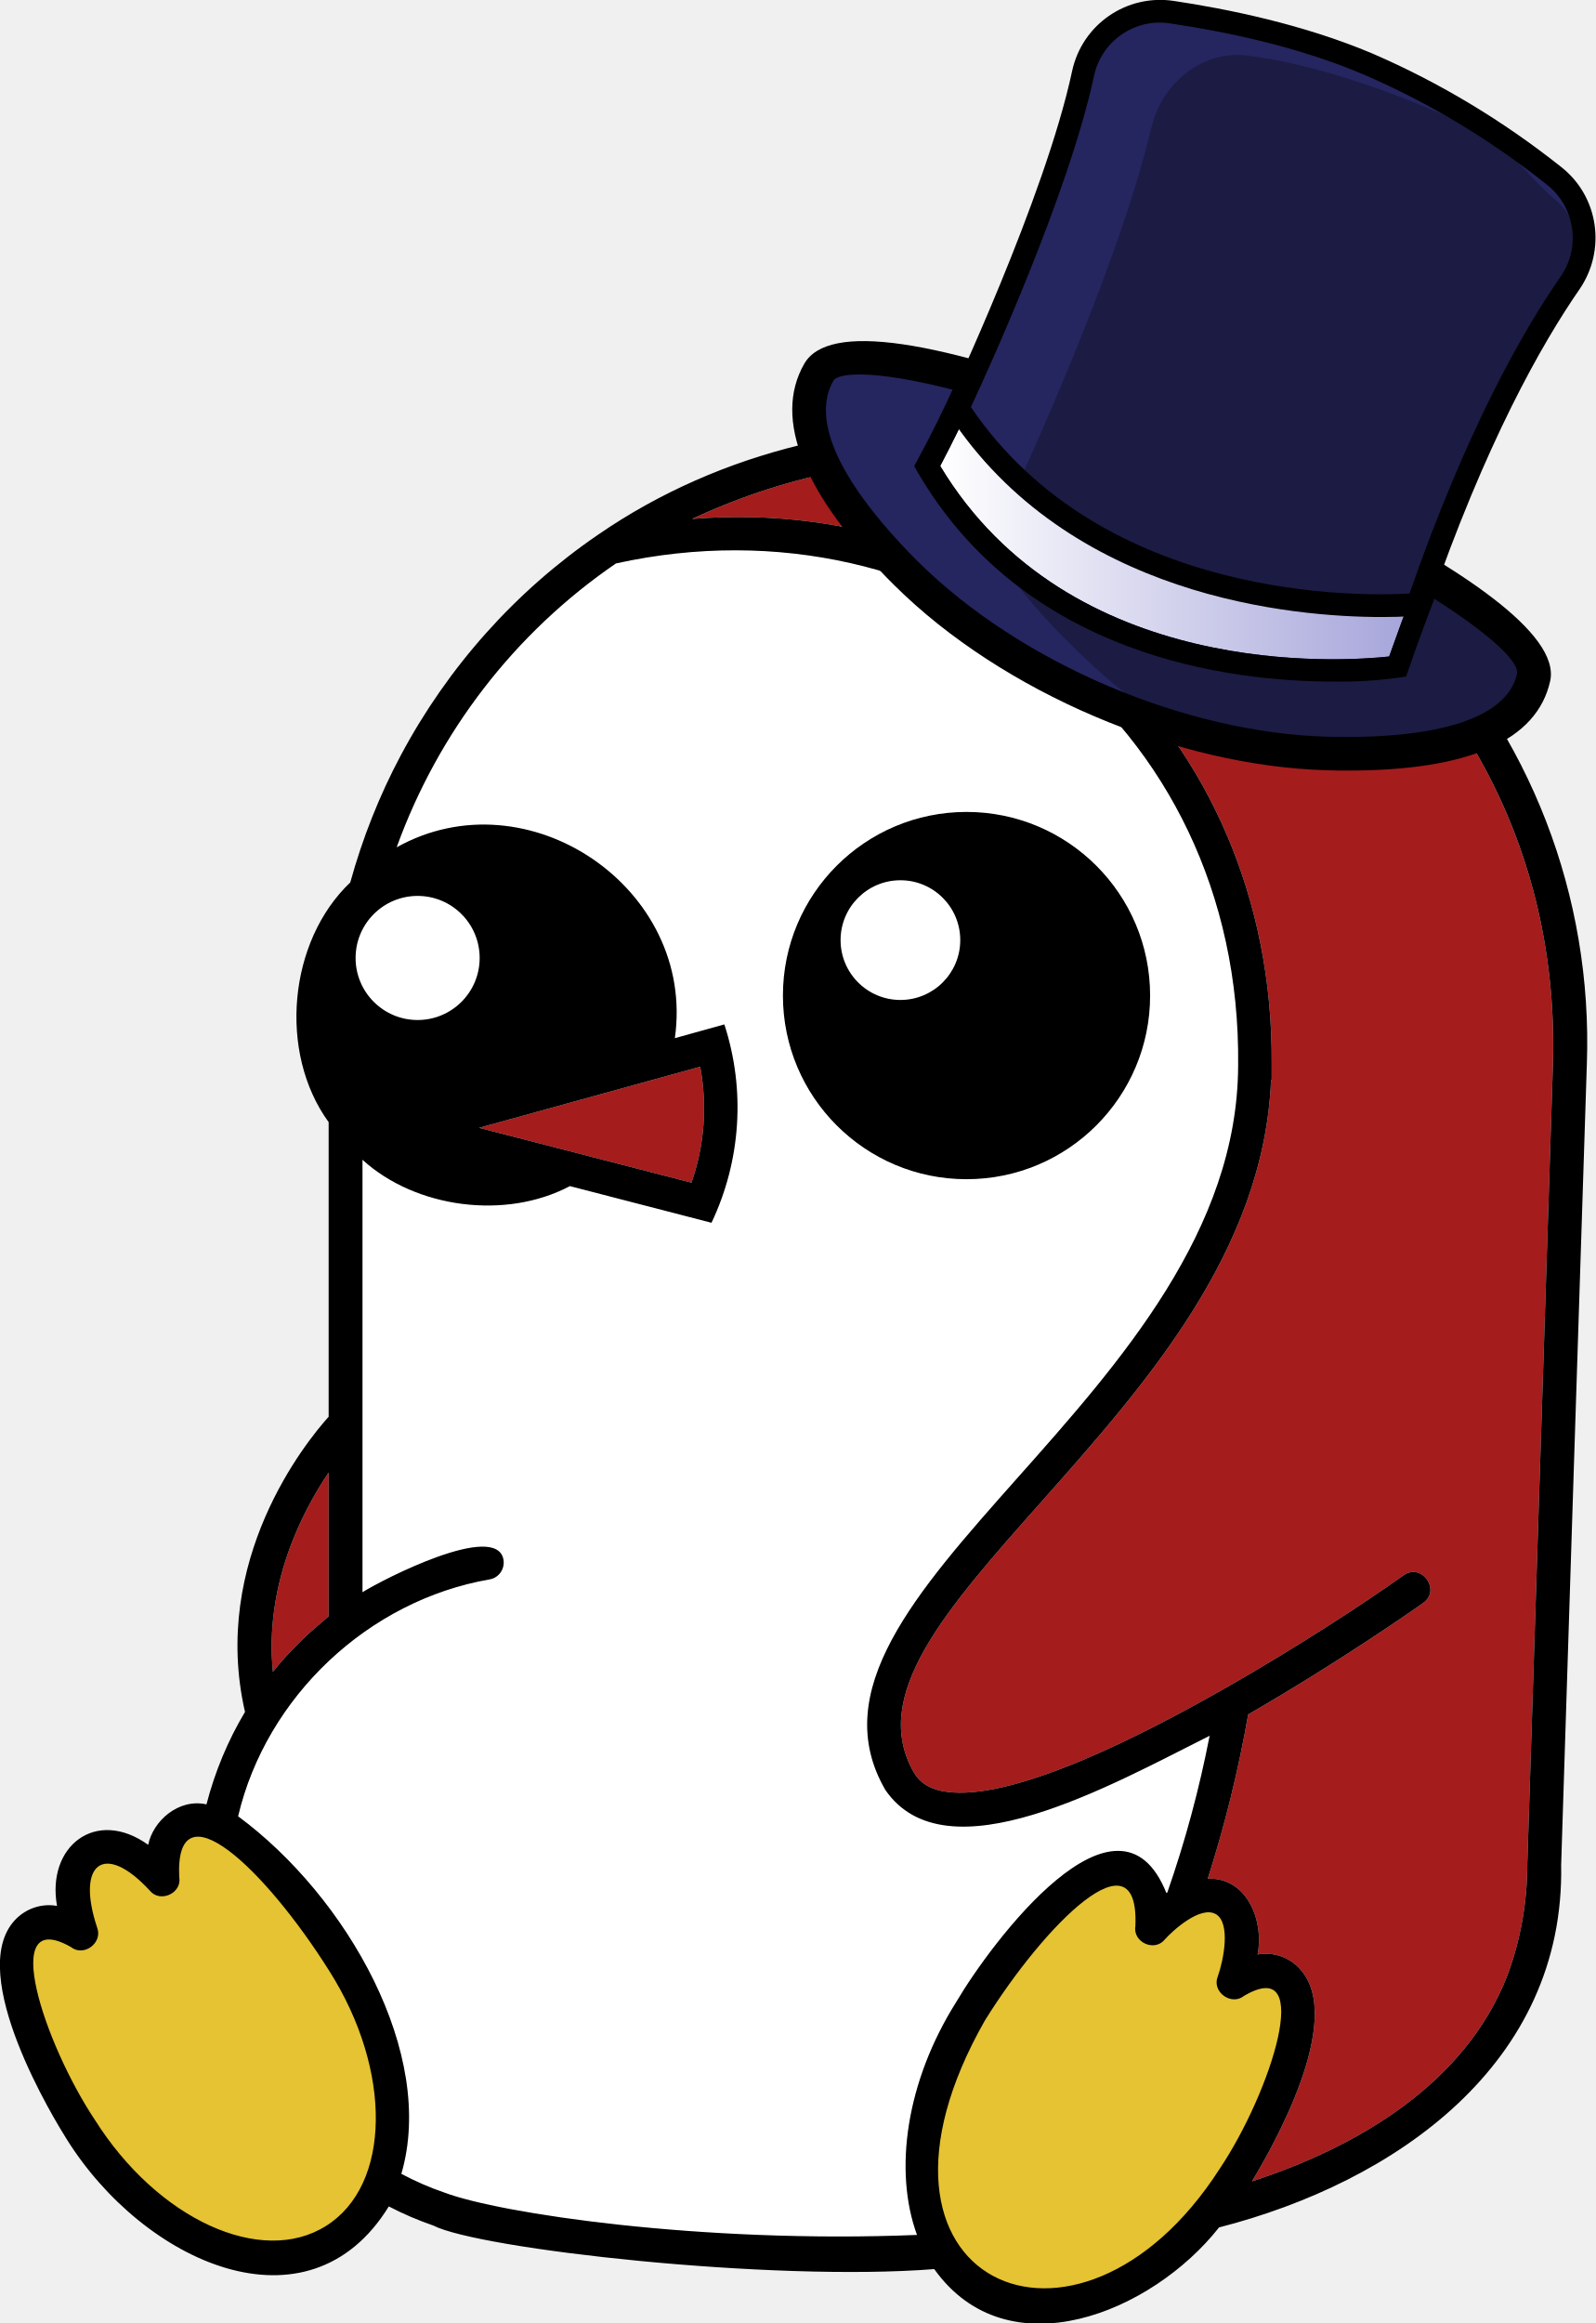
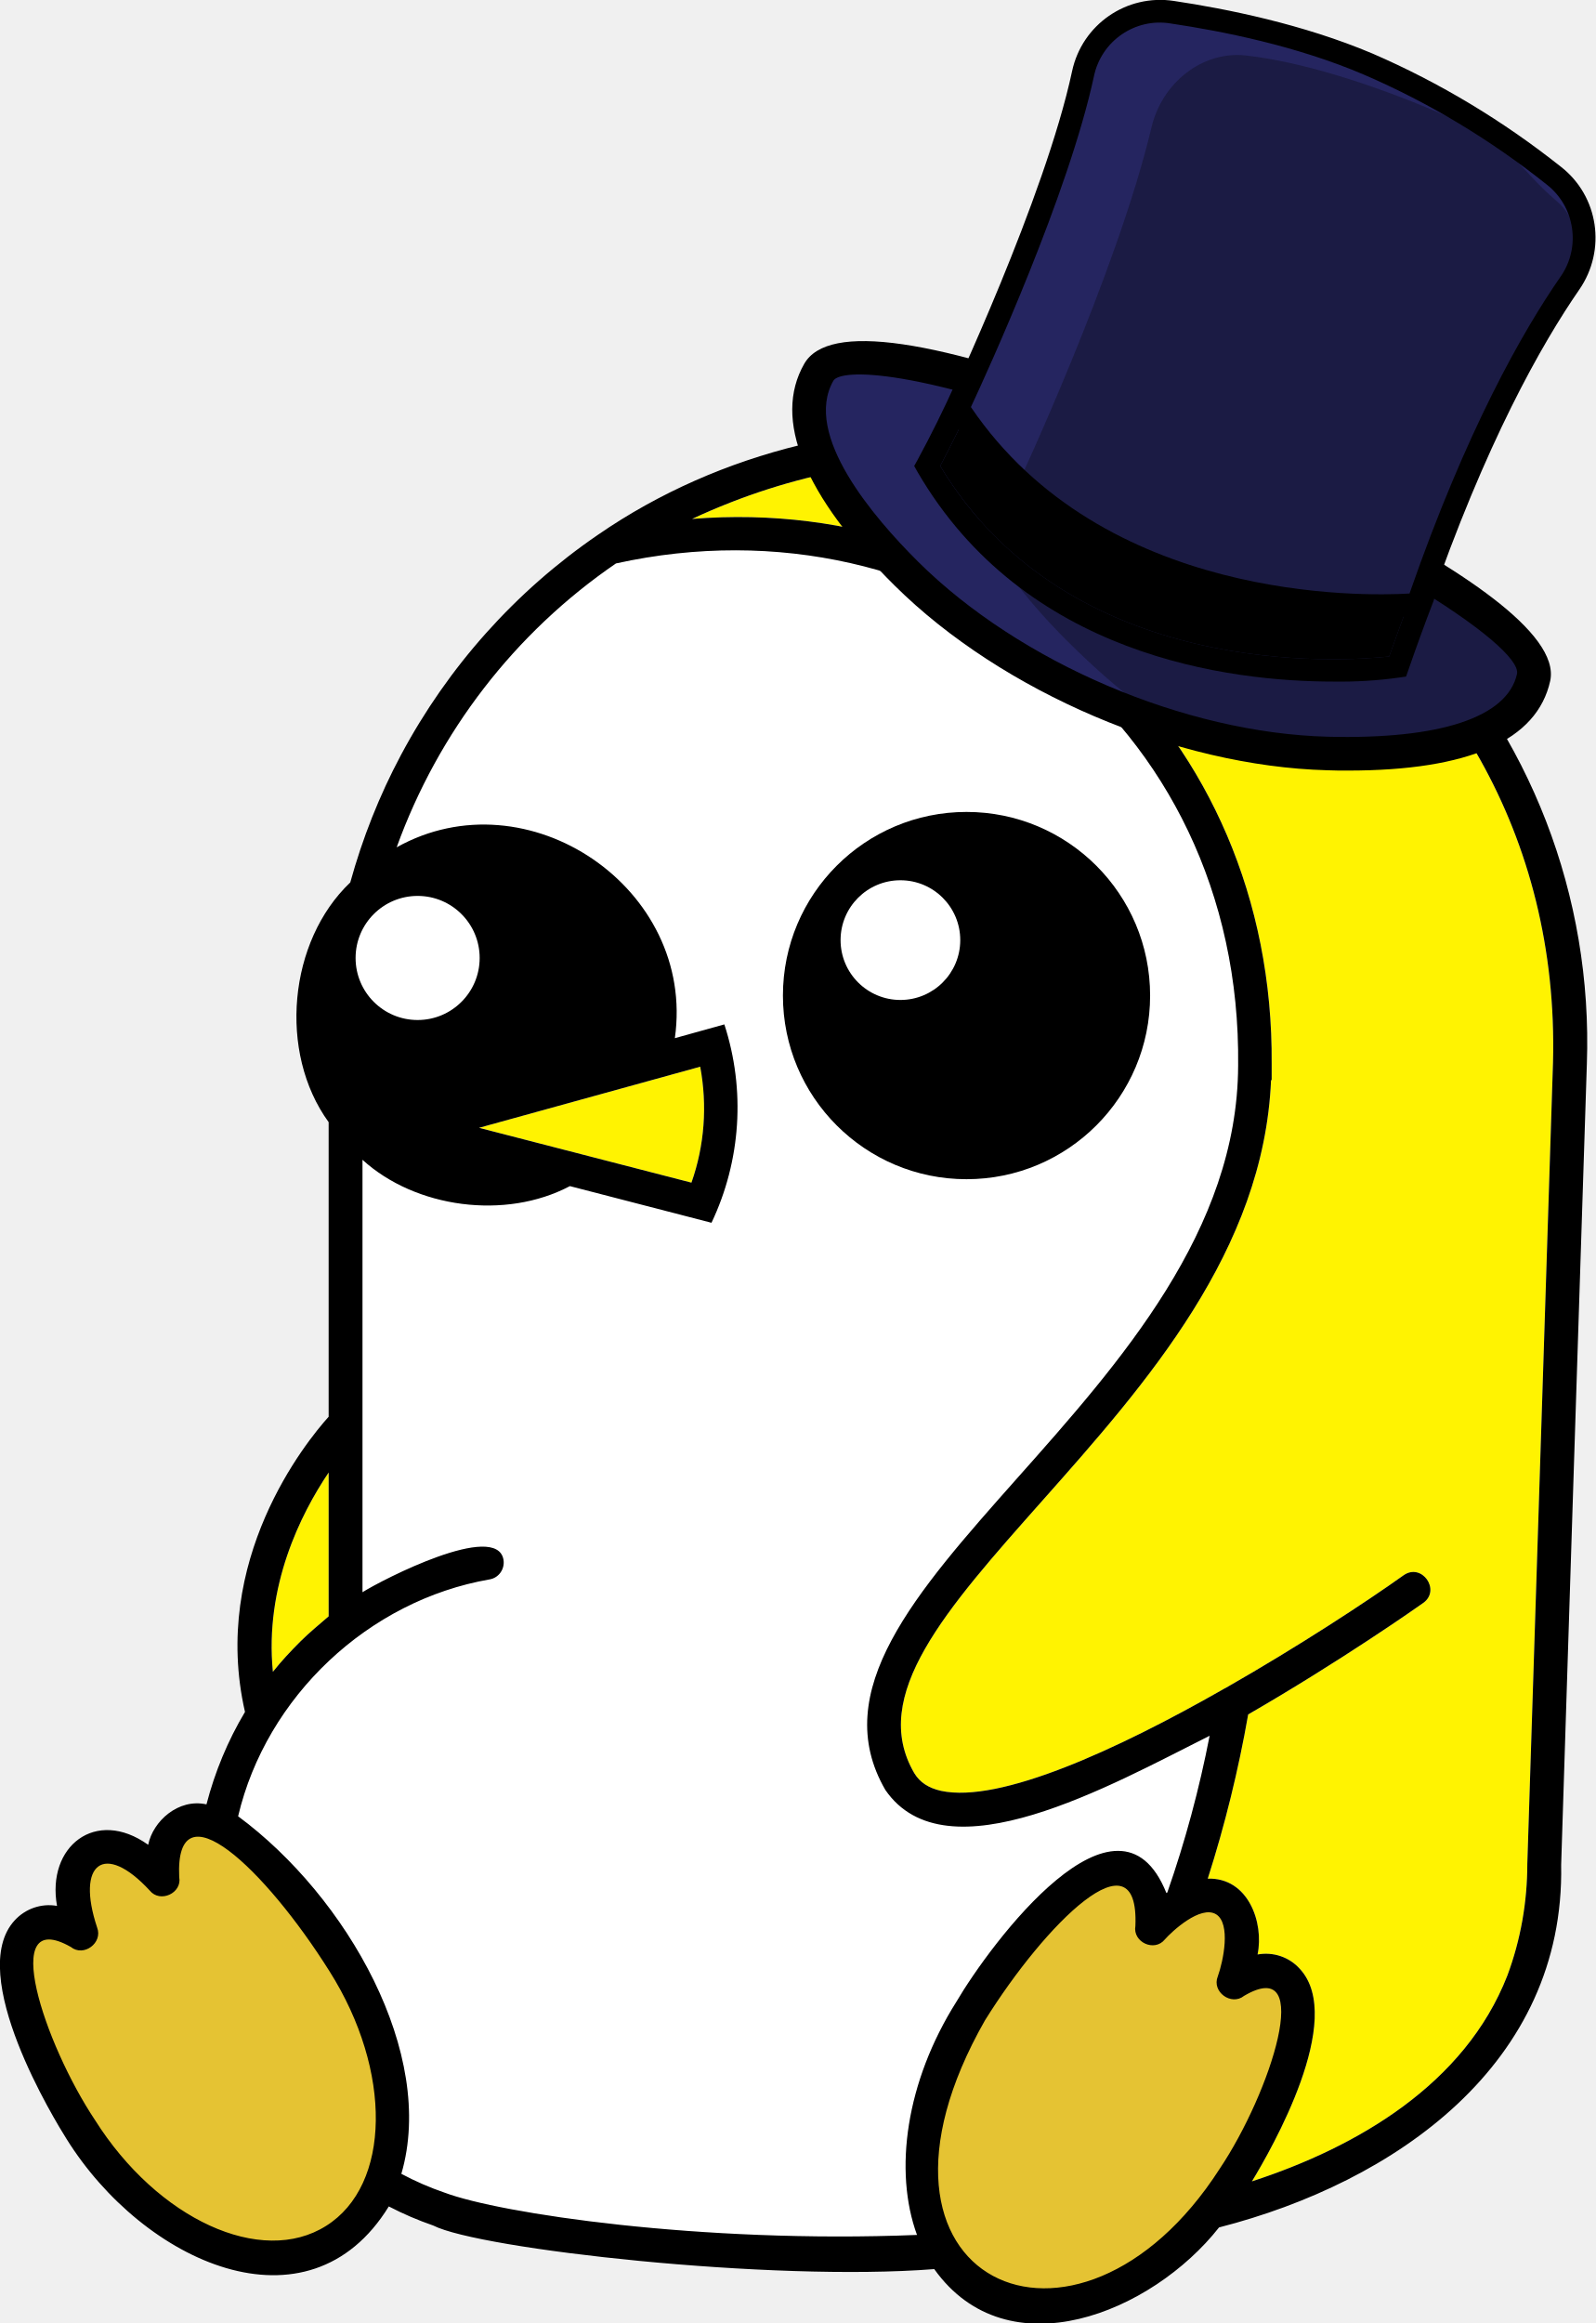
<svg xmlns="http://www.w3.org/2000/svg" version="1.1" id="Galley" x="0px" y="0px" viewBox="0 0 509.2 741.3" style="enable-background:new 0 0 509.2 741.3;" xml:space="preserve">
  <style type="text/css">
- 	.st0{fill:#A51C1C;}
- 	.st1{fill:#E5C333;}
- 	.st2{fill:#FFFFFF;}
- 	.st3{fill:#252560;}
- 	.st4{fill:#1B1B44;}
- 	.st5{fill:url(#SVGID_1_);}
- 	.st6{fill:#0586A6;stroke:#000000;stroke-miterlimit:10;}
+ 	.penguin-st0{fill:#FFF301;}
+ 	.penguin-st1{fill:#E5C333;}
+ 	.penguin-st2{fill:#FFFFFF;}
+ 	.penguin-st3{fill:#252560;}
+ 	.penguin-st4{fill:#1B1B44;}
+ 	.penguin-st5{fill="url(#SVGID_1_)";}
+ 	.penguin-st6{fill:#0586A6;stroke:#000000;stroke-miterlimit:10;}
</style>
  <g id="Color_body">
-     <path id="Color_body_2_" class="st0" d="M495.7,339c-8.2,255.4-8.2,255.5-8.2,255.7c0,12.2-2.1,24.3-6.4,35.8   c-13.5,34.5-47.7,54.6-81.5,65.6c6.2-10.2,30.1-51.8,15.3-67.8c-3.4-3.8-8.5-5.5-13.5-4.6c2.1-10.2-3-24.6-15.9-24.2   c5.5-17.2,9.8-34.7,12.9-52.4c29.6-17.1,53.8-34.1,55.9-35.6c5.7-4.1-0.5-12.9-6.3-8.8c-12.2,8.7-33.6,22.7-56.7,35.9   c-0.4,0.2-0.8,0.4-1.1,0.6c-33.7,19.2-71,36.3-89.8,32.3c-4-0.9-6.8-2.7-8.6-5.7c-14.4-24.7,10-52.1,40.8-86.8   c33.3-37.5,70.8-79.9,73.1-134.3h0.2c0-0.4,0-5,0-5.2c0.8-105.7-83.2-182.1-185-173.9C349.4,105.6,499.5,194.2,495.7,339z" />
-     <path id="Color_body_1_" class="st0" d="M104.9,469.9v45.9c-3,2.6-6.2,5.2-9,8c-3.1,3.1-6.1,6.3-8.8,9.7   C84.4,506.2,96,483.1,104.9,469.9z" />
-     <path id="Color_body" class="st0" d="M152.9,359.9l70.6-19.5c2.3,12.4,1.4,25.1-2.8,37L152.9,359.9z" />
+     <path id="Color_body_2_" class="penguin-st0" d="M495.7,339c-8.2,255.4-8.2,255.5-8.2,255.7c0,12.2-2.1,24.3-6.4,35.8   c-13.5,34.5-47.7,54.6-81.5,65.6c6.2-10.2,30.1-51.8,15.3-67.8c-3.4-3.8-8.5-5.5-13.5-4.6c2.1-10.2-3-24.6-15.9-24.2   c5.5-17.2,9.8-34.7,12.9-52.4c29.6-17.1,53.8-34.1,55.9-35.6c5.7-4.1-0.5-12.9-6.3-8.8c-12.2,8.7-33.6,22.7-56.7,35.9   c-0.4,0.2-0.8,0.4-1.1,0.6c-33.7,19.2-71,36.3-89.8,32.3c-4-0.9-6.8-2.7-8.6-5.7c-14.4-24.7,10-52.1,40.8-86.8   c33.3-37.5,70.8-79.9,73.1-134.3h0.2c0-0.4,0-5,0-5.2c0.8-105.7-83.2-182.1-185-173.9C349.4,105.6,499.5,194.2,495.7,339z" />
+     <path id="Color_body_1_" class="penguin-st0" d="M104.9,469.9v45.9c-3,2.6-6.2,5.2-9,8c-3.1,3.1-6.1,6.3-8.8,9.7   C84.4,506.2,96,483.1,104.9,469.9z" />
+     <path id="Color_body" class="penguin-st0" d="M152.9,359.9l70.6-19.5c2.3,12.4,1.4,25.1-2.8,37L152.9,359.9z" />
  </g>
  <g id="Shape">
-     <polygon class="st1" points="367.8,610.2 362.3,598.1 354.3,596.5 341.8,607.5 327.3,617.7 313.1,636.7 302,656.5 294.7,683.9    296.5,707.9 307.3,726.3 317.9,733.2 339.4,735.9 366.8,726.5 392.8,696.6 408.7,666.1 414.2,641.2 408.1,629.8 395.4,631.4    395.3,611.9 385.4,604.8 372.8,607.5  " />
-     <polygon class="st1" points="51.9,599.8 40.3,590.9 31.6,589.6 24.3,596.3 24.3,607.5 21.1,614.4 8.7,616.3 5.4,622.1 5.4,634.6    25.8,679.4 43.8,701 65.3,718.9 87,720.4 107,714.9 121.6,696.6 125.3,666.1 117.7,641.2 101.3,613.6 87.1,596.3 73.8,584.6    61,581 52.4,590.4  " />
-     <path class="st2" d="M292.7,713.2c-69.2,2.8-133.3-6.9-150.8-13.5c-4.7-1.6-9.3-3.6-13.8-6c11.2-38.2-17.3-88.4-52.1-114.1   c9-38.2,41.6-68.9,80.3-75.6c2.9-0.5,4.9-3.3,4.4-6.3l0,0c-2.2-12.3-38.5,6.3-45,10.4v-138c16.9,15.4,45.6,19.3,66.2,8.4l45.2,11.7   c9.4-19.8,10.9-42.4,4.1-63.3l-15.8,4.4c6.8-47.8-47-84.3-88.8-60.9c13.3-36.8,37.7-68.5,70-90.6C300,157,396.5,229.6,395.2,340.1   c-0.2,52.5-37.6,94.6-70.6,131.7c-32.4,36.5-60.3,67.9-42,99.4c19.4,28.2,71.8-1.4,103.5-17.3c-3.3,17-7.8,33.7-13.5,50   c-0.1,0.1-0.2,0.1-0.3,0.2c-15.4-38.5-56,15.9-67.1,34.8C289.2,664.3,285.2,692.7,292.7,713.2z" />
+     <polygon class="penguin-st1" points="367.8,610.2 362.3,598.1 354.3,596.5 341.8,607.5 327.3,617.7 313.1,636.7 302,656.5 294.7,683.9    296.5,707.9 307.3,726.3 317.9,733.2 339.4,735.9 366.8,726.5 392.8,696.6 408.7,666.1 414.2,641.2 408.1,629.8 395.4,631.4    395.3,611.9 385.4,604.8 372.8,607.5  " />
+     <polygon class="penguin-st1" points="51.9,599.8 40.3,590.9 31.6,589.6 24.3,596.3 24.3,607.5 21.1,614.4 8.7,616.3 5.4,622.1 5.4,634.6    25.8,679.4 43.8,701 65.3,718.9 87,720.4 107,714.9 121.6,696.6 125.3,666.1 117.7,641.2 101.3,613.6 87.1,596.3 73.8,584.6    61,581 52.4,590.4  " />
+     <path class="penguin-st2" d="M292.7,713.2c-69.2,2.8-133.3-6.9-150.8-13.5c-4.7-1.6-9.3-3.6-13.8-6c11.2-38.2-17.3-88.4-52.1-114.1   c9-38.2,41.6-68.9,80.3-75.6c2.9-0.5,4.9-3.3,4.4-6.3l0,0c-2.2-12.3-38.5,6.3-45,10.4v-138c16.9,15.4,45.6,19.3,66.2,8.4l45.2,11.7   c9.4-19.8,10.9-42.4,4.1-63.3l-15.8,4.4c6.8-47.8-47-84.3-88.8-60.9c13.3-36.8,37.7-68.5,70-90.6C300,157,396.5,229.6,395.2,340.1   c-0.2,52.5-37.6,94.6-70.6,131.7c-32.4,36.5-60.3,67.9-42,99.4c19.4,28.2,71.8-1.4,103.5-17.3c-3.3,17-7.8,33.7-13.5,50   c-0.1,0.1-0.2,0.1-0.3,0.2c-15.4-38.5-56,15.9-67.1,34.8C289.2,664.3,285.2,692.7,292.7,713.2z" />
    <circle cx="308.5" cy="317.7" r="58.6" />
    <path d="M451.1,196.2c-65.8-69.9-181.9-79.6-260.3-25.5c-26.3,18-47.8,42.1-62.8,70.2c-6.9,12.9-12.3,26.6-16.2,40.7   c-19.7,18.7-23.1,54.2-6.9,76.5v94c-7.3,8.1-37.8,45.8-26.7,94.2c-5.5,9.2-9.6,19.1-12.3,29.5c-9-2-17.1,5.4-18.6,12.9   c-16.8-12-32.5,0.6-29.1,19.5c-5-0.9-10.1,0.9-13.5,4.6c-15.9,17.2,13.1,64.3,16.5,69.7c24.6,39.5,77.2,63.4,102.9,21.6   c4.6,2.4,9.3,4.4,14.2,6.1c14.7,7.5,107.8,18,159.9,13.9c23.5,32.9,69.5,13.9,90.9-13.3c56.2-14.4,110.4-52.1,109.2-115.7   c0-1.5,8.2-255.5,8.2-255.5C508.4,286,488.4,234.3,451.1,196.2z M152.9,359.9l70.6-19.5c2.3,12.4,1.4,25.1-2.8,37L152.9,359.9z    M104.9,469.9v45.9c-3,2.6-6.2,5.2-9,8c-3.1,3.1-6.1,6.3-8.8,9.7C84.4,506.2,96,483.1,104.9,469.9z M104.1,710.3   c-20.7,13.1-53.8-2.1-73.8-33.8c-16.2-24.3-30.8-68.3-7.7-55.2c4.1,3.3,10.3-1.3,8.4-6.2c-6.8-20.4,2.2-27.6,16.8-11.8   c3.3,4.1,10.4,0.8,9.4-4.3c-1.4-29.9,27.4-2.7,48,30.1C125.3,660.9,124.8,697.3,104.1,710.3z M292.7,713.2   c-69.2,2.8-133.3-6.9-150.8-13.5c-4.7-1.6-9.3-3.6-13.8-6c11.2-38.2-17.3-88.4-52.1-114.1c9-38.2,41.6-68.9,80.3-75.6   c2.9-0.5,4.9-3.3,4.4-6.3l0,0c-2.2-12.3-38.5,6.3-45,10.4v-138c16.9,15.4,45.6,19.3,66.2,8.4l45.2,11.7   c9.4-19.8,10.9-42.4,4.1-63.3l-15.8,4.4c6.8-47.8-47-84.3-88.8-60.9c13.3-36.8,37.7-68.5,70-90.6C300,157,396.5,229.6,395.2,340.1   c-0.2,52.5-37.6,94.6-70.6,131.7c-32.4,36.5-60.3,67.9-42,99.4c19.4,28.2,71.8-1.4,103.5-17.3c-3.3,17-7.8,33.7-13.5,50   c-0.1,0.1-0.2,0.1-0.3,0.2c-15.4-38.5-56,15.9-67.1,34.8C289.2,664.3,285.2,692.7,292.7,713.2z M389.3,692.1   c-45.5,70.8-122.5,36.1-74.9-47.4c19.2-30.8,49.3-60.8,48-30.1c-0.9,5.2,6.1,8.4,9.4,4.3c2.2-2.5,11.4-11.1,16.4-8   c4.7,3,2.3,14.8,0.5,19.8c-2,4.9,4.3,9.5,8.4,6.2C419.9,623.5,405.6,667.8,389.3,692.1L389.3,692.1z M495.7,339   c-8.2,255.4-8.2,255.5-8.2,255.7c0,12.2-2.1,24.3-6.4,35.8c-13.5,34.5-47.7,54.6-81.5,65.6c6.2-10.2,30.1-51.8,15.3-67.8   c-3.4-3.8-8.5-5.5-13.5-4.6c2.1-10.2-3-24.6-15.9-24.2c5.5-17.2,9.8-34.7,12.9-52.4c29.6-17.1,53.8-34.1,55.9-35.6   c5.7-4.1-0.5-12.9-6.3-8.8c-12.2,8.7-33.6,22.7-56.7,35.9c-0.4,0.2-0.8,0.4-1.1,0.6c-33.7,19.2-71,36.3-89.8,32.3   c-4-0.9-6.8-2.7-8.6-5.7c-14.4-24.7,10-52.1,40.8-86.8c33.3-37.5,70.8-79.9,73.1-134.3h0.2c0-0.4,0-5,0-5.2   c0.8-105.7-83.2-182.1-185-173.9C349.4,105.6,499.5,194.2,495.7,339z" />
-     <circle class="st2" cx="287.4" cy="300" r="19.1" />
-     <circle class="st2" cx="133.3" cy="305.7" r="19.8" />
-     <path class="st3" d="M261.3,118.8c-12.1,21.3,14.4,50.8,28,64.3c33.1,32.7,87.3,56.1,134.3,57.3c19.2,0.5,60.6-0.3,65.8-24.2   C495.8,187.5,276.4,92.3,261.3,118.8z" />
-     <path class="st4" d="M313,140.6c-12.1,21.3,14.4,50.8,28,64.3c33.1,32.7,57.9,44.8,103.9,35.1c23.1-4.9,39.3,0.1,44.5-23.8   C495.8,187.5,328.1,114.2,313,140.6z" />
+     <circle class="penguin-st2" cx="287.4" cy="300" r="19.1" />
+     <circle class="penguin-st2" cx="133.3" cy="305.7" r="19.8" />
+     <path class="penguin-st3" d="M261.3,118.8c-12.1,21.3,14.4,50.8,28,64.3c33.1,32.7,87.3,56.1,134.3,57.3c19.2,0.5,60.6-0.3,65.8-24.2   C495.8,187.5,276.4,92.3,261.3,118.8z" />
+     <path class="penguin-st4" d="M313,140.6c-12.1,21.3,14.4,50.8,28,64.3c33.1,32.7,57.9,44.8,103.9,35.1c23.1-4.9,39.3,0.1,44.5-23.8   C495.8,187.5,328.1,114.2,313,140.6z" />
    <path d="M430.2,245.9c-2.2,0-4.4,0-6.6-0.1c-48.2-1.3-103.7-24.9-138-58.9c-29-28.7-39-53.2-28.9-70.8l0,0   c7.6-13.3,42-8.3,102.3,14.9c1.4,0.5,142.5,55.7,135.8,86.3C490.6,236.3,468.9,245.9,430.2,245.9z M266,121.5   c-9.8,17.2,12.8,43.6,27.1,57.8c32.5,32.2,85,54.6,130.7,55.8c35.9,0.9,57.3-6.2,60.4-20c2-9-51.4-44-129.1-73.9   C292.9,117.2,268.3,117.6,266,121.5L266,121.5z" />
    <linearGradient id="SVGID_1_" gradientUnits="userSpaceOnUse" x1="522.121" y1="656.462" x2="672.997" y2="656.462" gradientTransform="matrix(1 0 0 1 -222.0213 -488.5212)">
      <stop offset="0" style="stop-color:#FFFFFF" />
      <stop offset="1" style="stop-color:#A5A4DA" />
    </linearGradient>
-     <path class="st5" d="M300.1,148.7c41.3,68.6,128.5,62.4,143.3,60.8c2.5-7.1,5-13.8,7.4-20.3c0.5-1.3-0.1-2.7-1.4-3.3   c-0.2-0.1-0.5-0.2-0.8-0.2c-25.6-2-50.7-8.4-74.2-18.7l0,0c-25-11-52-32.3-63-41.5C307.9,133.4,304.1,141.1,300.1,148.7z" />
+     <path class="penguin-st5" d="M300.1,148.7c41.3,68.6,128.5,62.4,143.3,60.8c2.5-7.1,5-13.8,7.4-20.3c0.5-1.3-0.1-2.7-1.4-3.3   c-0.2-0.1-0.5-0.2-0.8-0.2c-25.6-2-50.7-8.4-74.2-18.7l0,0c-25-11-52-32.3-63-41.5C307.9,133.4,304.1,141.1,300.1,148.7z" />
    <path d="M425.7,217.5c-33.4,0-98.7-8.1-132.9-67l-1-1.8l1-1.8c4.4-8.1,8.6-16.6,12.4-25.1c0.9-1.9,2.6-3.3,4.6-3.8s4.1,0,5.7,1.4   c8.1,6.8,36.6,29.8,61.9,41c22.8,10,47.1,16.1,71.9,18.1c5.3,0.4,9.4,5.1,8.9,10.4c-0.1,0.9-0.3,1.9-0.6,2.8   c-2.7,7-5.4,14.4-8.1,22.2l-0.7,2l-2.1,0.3C439.6,217.2,432.7,217.6,425.7,217.5z M300.1,148.7c41.3,68.6,128.5,62.4,143.3,60.8   c2.5-7.1,5-13.8,7.4-20.3c0.5-1.3-0.1-2.7-1.4-3.3c-0.2-0.1-0.5-0.2-0.8-0.2c-25.6-2-50.7-8.4-74.2-18.7l0,0   c-25-11-52-32.3-63-41.5C307.9,133.4,304.1,141.1,300.1,148.7z" />
-     <path class="st3" d="M305.8,130.2c0,0,31-65.6,39.8-106.8c2.8-13,15.3-21.6,28.5-19.5c17.5,2.6,41.1,7.5,62.5,16.6   c21.2,9.2,41.2,21.2,59.2,35.6c10.5,8.3,12.8,23.3,5.1,34.3c-12,17.3-30.2,49.2-48.5,102.5C452.5,192.9,353.3,202.8,305.8,130.2z" />
-     <path class="st4" d="M324.9,154.5c0,0,31.6-67.5,42.6-113.7c3.4-14.6,16.5-24.6,30.1-23.1c17.8,2,39.9,9,61.3,18.1   c25.4,10.8,24.6,17,38,28.4c10.4,8.9,5.7,23.5-2.5,36.1c-13.1,19.8-21.9,34-43.1,94.2C443.4,188.4,380.2,199.3,324.9,154.5z" />
+     <path class="penguin-st3" d="M305.8,130.2c0,0,31-65.6,39.8-106.8c2.8-13,15.3-21.6,28.5-19.5c17.5,2.6,41.1,7.5,62.5,16.6   c21.2,9.2,41.2,21.2,59.2,35.6c10.5,8.3,12.8,23.3,5.1,34.3c-12,17.3-30.2,49.2-48.5,102.5C452.5,192.9,353.3,202.8,305.8,130.2z" />
+     <path class="penguin-st4" d="M324.9,154.5c0,0,31.6-67.5,42.6-113.7c3.4-14.6,16.5-24.6,30.1-23.1c17.8,2,39.9,9,61.3,18.1   c25.4,10.8,24.6,17,38,28.4c10.4,8.9,5.7,23.5-2.5,36.1c-13.1,19.8-21.9,34-43.1,94.2C443.4,188.4,380.2,199.3,324.9,154.5z" />
    <path d="M441.1,196.9c-28.2,0-100-6.1-138.3-64.7l-1.1-1.7l0.9-1.8c0.3-0.7,31-65.7,39.6-106C345.4,7.8,359.6-2,374.7,0.3   c16.7,2.5,41.2,7.4,63.4,16.8c21.5,9.3,41.7,21.5,60.1,36.1c12.1,9.4,14.6,26.6,5.9,39.2c-11.9,17.2-29.9,48.8-48.1,101.6l-0.8,2.2   l-2.3,0.2C452.7,196.5,448.3,196.9,441.1,196.9z M309.9,129.9c42.2,62.2,125.2,60.4,140,59.5c18.2-52.3,36.2-83.8,48.2-101.1   c6.6-9.4,4.6-22.4-4.4-29.4c-17.8-14.2-37.5-26.1-58.4-35.1c-21.5-9.2-45.4-13.9-61.6-16.3c-11.3-1.9-22.1,5.5-24.5,16.7   C341.1,61.9,315.1,118.8,309.9,129.9z" />
-     <path class="st6" d="M310.1,119.7" />
+     <path class="penguin-st6" d="M310.1,119.7" />
  </g>
</svg>
